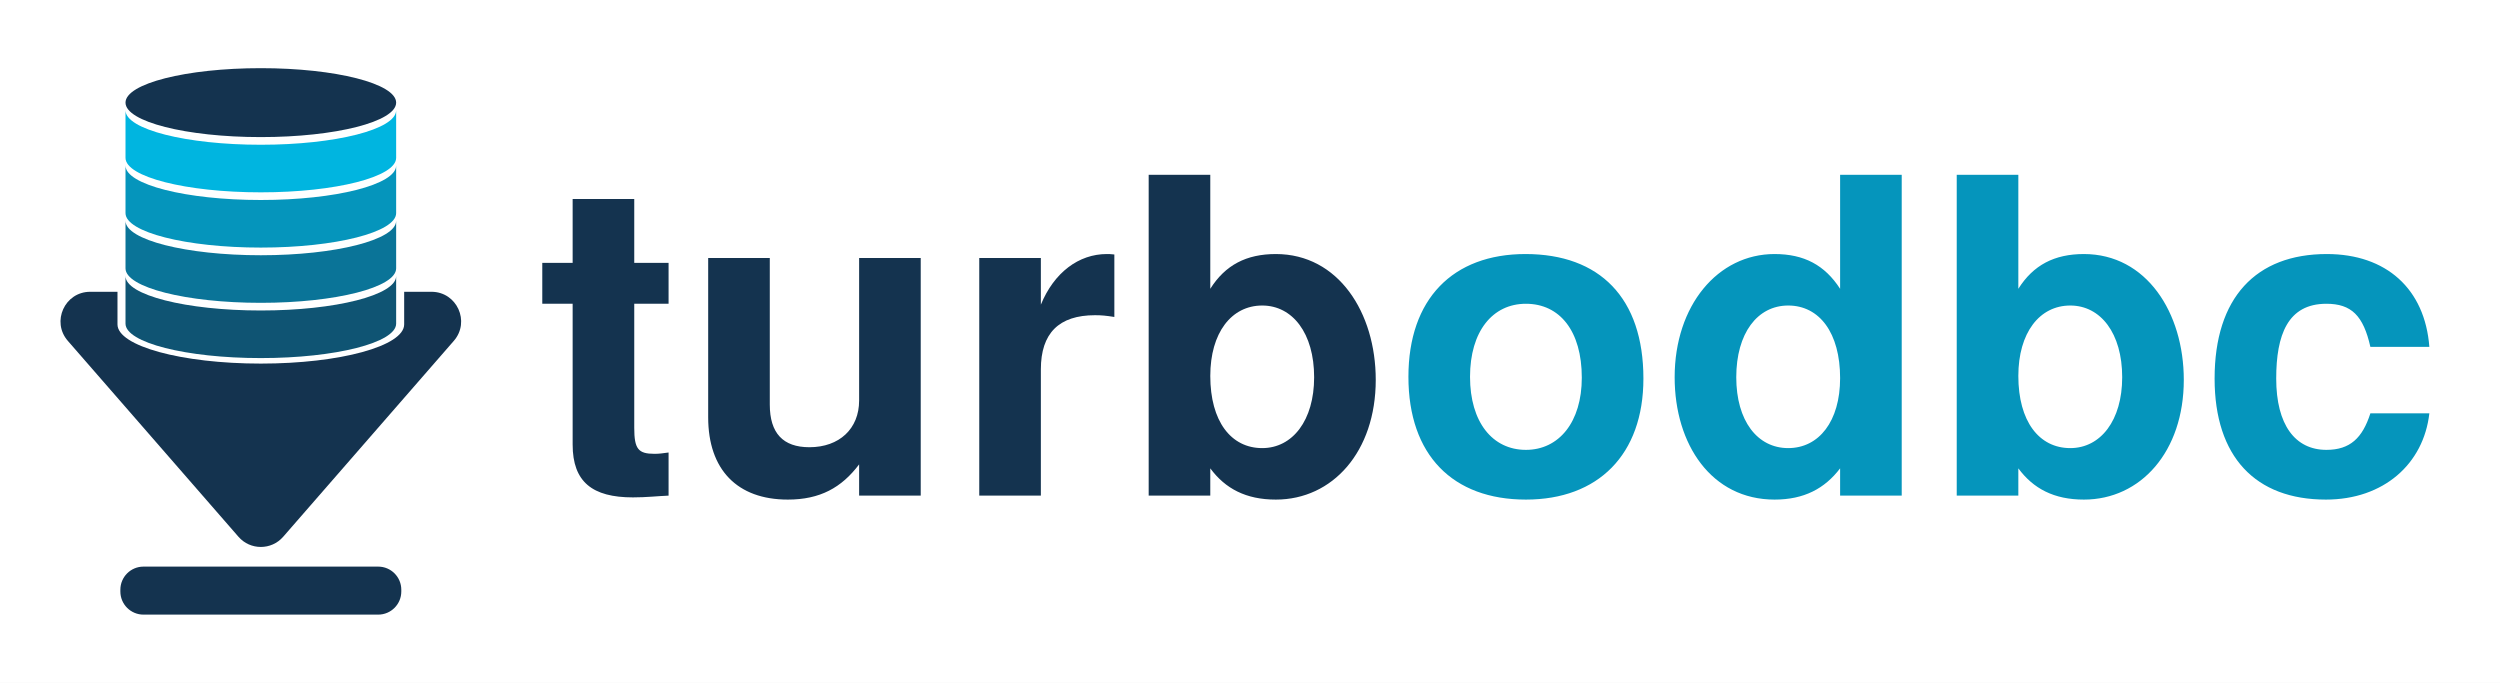
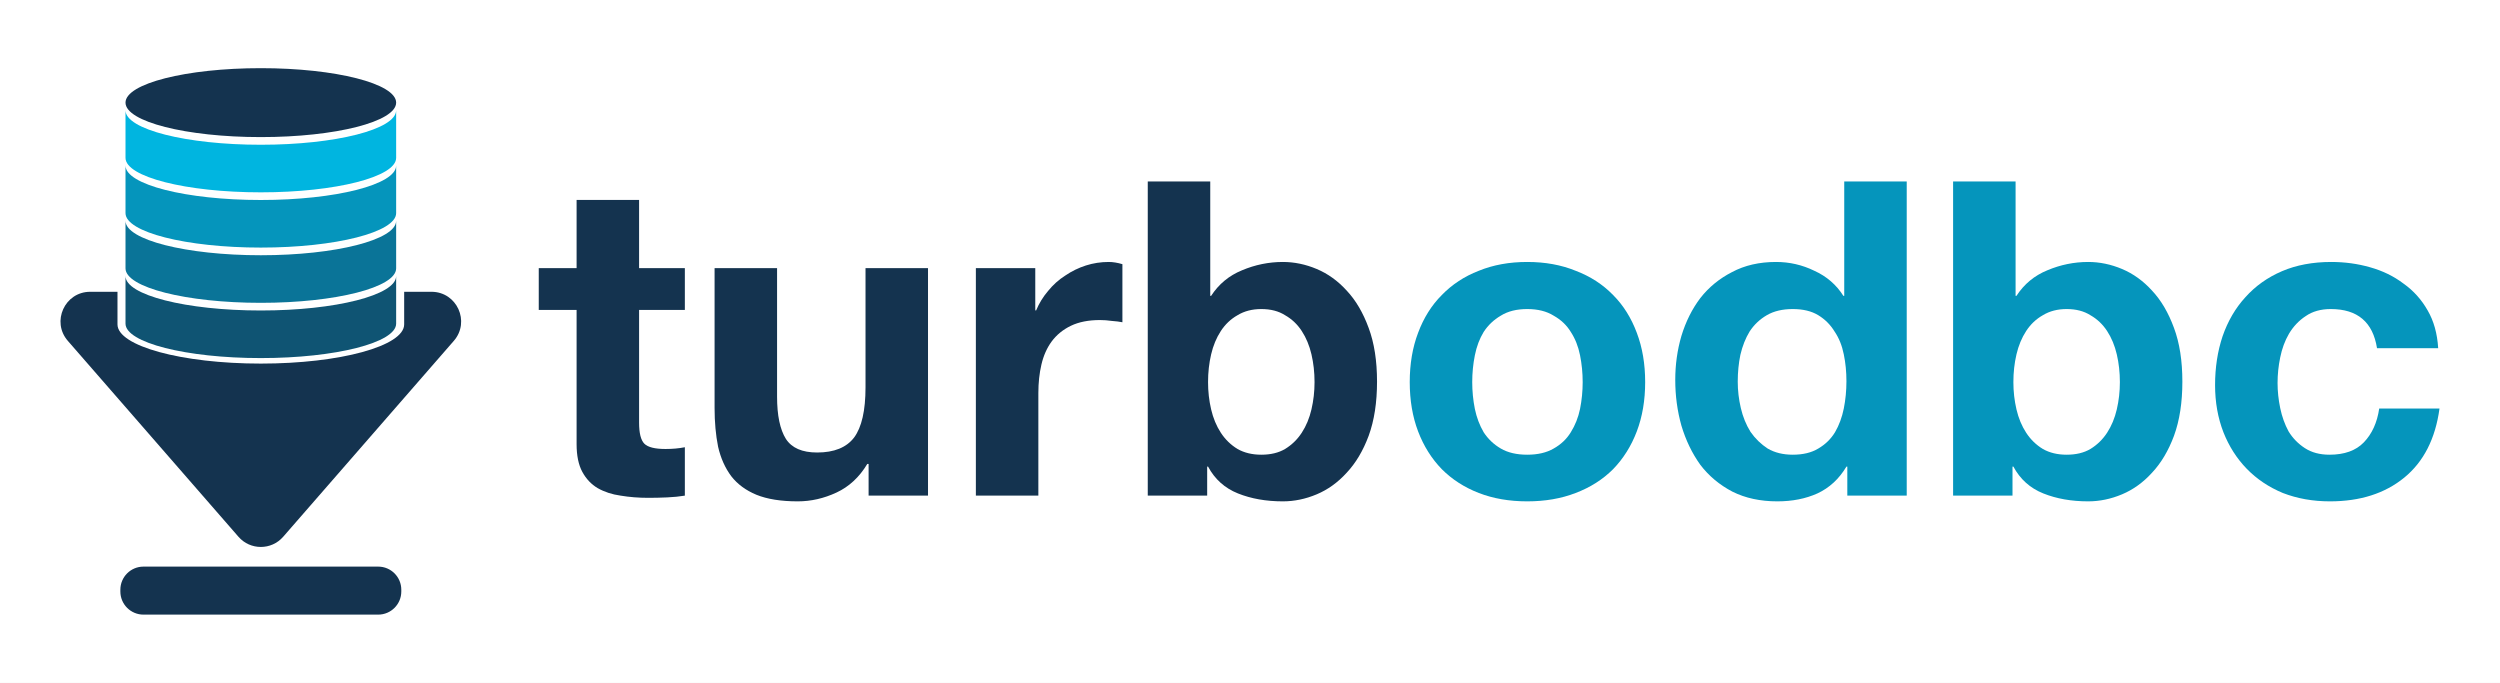
<svg xmlns="http://www.w3.org/2000/svg" xmlns:ns1="http://www.openswatchbook.org/uri/2009/osb" width="200.417mm" height="54.737mm" viewBox="0 0 710.137 193.949" id="svg2" version="1.1">
  <defs id="defs4">
    <marker orient="auto" refY="0" refX="0" id="marker7546" style="overflow:visible">
      <path id="path7548" d="M 0,-7.071 -7.071,0 0,7.071 7.071,0 0,-7.071 Z" style="fill:#0000aa;fill-opacity:1;fill-rule:evenodd;stroke:#000000;stroke-width:1pt;stroke-opacity:1" transform="scale(0.8,0.8)" />
    </marker>
    <marker orient="auto" refY="0" refX="0" id="marker7542" style="overflow:visible">
      <path id="path7544" d="M -5,-5 -5,5 5,5 5,-5 -5,-5 Z" style="fill:#0000aa;fill-opacity:1;fill-rule:evenodd;stroke:#000000;stroke-width:1pt;stroke-opacity:1" transform="scale(0.2,0.2)" />
    </marker>
    <marker orient="auto" refY="0" refX="0" id="marker7538" style="overflow:visible">
      <path id="path7540" d="M -5,-5 -5,5 5,5 5,-5 -5,-5 Z" style="fill:#0000aa;fill-opacity:1;fill-rule:evenodd;stroke:#000000;stroke-width:1pt;stroke-opacity:1" transform="scale(0.4,0.4)" />
    </marker>
    <marker orient="auto" refY="0" refX="0" id="marker7534" style="overflow:visible">
      <path id="path7536" d="M -5,-5 -5,5 5,5 5,-5 -5,-5 Z" style="fill:#0000aa;fill-opacity:1;fill-rule:evenodd;stroke:#000000;stroke-width:1pt;stroke-opacity:1" transform="scale(0.8,0.8)" />
    </marker>
    <marker orient="auto" refY="0" refX="0" id="marker7530" style="overflow:visible">
      <path id="path7532" d="m -2.5,-1 c 0,2.76 -2.24,5 -5,5 -2.76,0 -5,-2.24 -5,-5 0,-2.76 2.24,-5 5,-5 2.76,0 5,2.24 5,5 z" style="fill:#0000aa;fill-opacity:1;fill-rule:evenodd;stroke:#000000;stroke-width:1pt;stroke-opacity:1" transform="matrix(0.2,0,0,0.2,1.48,0.2)" />
    </marker>
    <marker orient="auto" refY="0" refX="0" id="marker7526" style="overflow:visible">
      <path id="path7528" d="m -2.5,-1 c 0,2.76 -2.24,5 -5,5 -2.76,0 -5,-2.24 -5,-5 0,-2.76 2.24,-5 5,-5 2.76,0 5,2.24 5,5 z" style="fill:#0000aa;fill-opacity:1;fill-rule:evenodd;stroke:#000000;stroke-width:1pt;stroke-opacity:1" transform="matrix(0.4,0,0,0.4,2.96,0.4)" />
    </marker>
    <marker orient="auto" refY="0" refX="0" id="marker7522" style="overflow:visible">
      <path id="path7524" d="m -2.5,-1 c 0,2.76 -2.24,5 -5,5 -2.76,0 -5,-2.24 -5,-5 0,-2.76 2.24,-5 5,-5 2.76,0 5,2.24 5,5 z" style="fill:#0000aa;fill-opacity:1;fill-rule:evenodd;stroke:#000000;stroke-width:1pt;stroke-opacity:1" transform="matrix(0.8,0,0,0.8,5.92,0.8)" />
    </marker>
    <marker style="overflow:visible" id="marker7512" refX="0" refY="0" orient="auto">
      <g id="g7514" style="fill:#0000aa;fill-opacity:1;stroke:#000000;stroke-opacity:1">
        <path style="fill:#0000aa;fill-opacity:1;stroke:#000000;stroke-width:1.15;stroke-linecap:square;stroke-opacity:1" d="M 0,0 -2,0" id="path7516" />
        <path style="fill:#0000aa;fill-opacity:1;fill-rule:evenodd;stroke:#000000;stroke-opacity:1" d="M 0,0 -13,4 -9,0 -13,-4 0,0 Z" id="path7518" />
        <path style="fill:#0000aa;fill-opacity:1;stroke:#000000;stroke-width:1;stroke-linecap:square;stroke-opacity:1" d="M 0,-4 0,40" id="path7520" />
      </g>
    </marker>
    <marker style="overflow:visible" id="marker7502" refX="0" refY="0" orient="auto">
      <g id="g7504" style="fill:#0000aa;fill-opacity:1;stroke:#000000;stroke-opacity:1">
        <path style="fill:#0000aa;fill-opacity:1;stroke:#000000;stroke-width:1.15;stroke-linecap:square;stroke-opacity:1" d="M 0,0 2,0" id="path7506" />
        <path style="fill:#0000aa;fill-opacity:1;fill-rule:evenodd;stroke:#000000;stroke-opacity:1" d="M 0,0 13,4 9,0 13,-4 0,0 Z" id="path7508" />
        <path style="fill:#0000aa;fill-opacity:1;stroke:#000000;stroke-width:1;stroke-linecap:square;stroke-opacity:1" d="M 0,-4 0,40" id="path7510" />
      </g>
    </marker>
    <marker orient="auto" refY="0" refX="0" id="marker7486" style="overflow:visible">
      <g id="g7488" transform="scale(-1.2,-1.2)" style="fill:#0000aa;fill-opacity:1;stroke:#000000;stroke-opacity:1">
        <path id="path7490" d="M -3.805,-3.959 0.544,0" style="fill:#0000aa;fill-opacity:1;fill-rule:evenodd;stroke:#000000;stroke-width:0.8;stroke-linecap:round;stroke-opacity:1" />
        <path id="path7492" d="M -1.287,-3.959 3.062,0" style="fill:#0000aa;fill-opacity:1;fill-rule:evenodd;stroke:#000000;stroke-width:0.8;stroke-linecap:round;stroke-opacity:1" />
        <path id="path7494" d="M 1.305,-3.959 5.654,0" style="fill:#0000aa;fill-opacity:1;fill-rule:evenodd;stroke:#000000;stroke-width:0.8;stroke-linecap:round;stroke-opacity:1" />
        <path id="path7496" d="M -3.805,4.178 0.544,0.22" style="fill:#0000aa;fill-opacity:1;fill-rule:evenodd;stroke:#000000;stroke-width:0.8;stroke-linecap:round;stroke-opacity:1" />
        <path id="path7498" d="M -1.287,4.178 3.062,0.22" style="fill:#0000aa;fill-opacity:1;fill-rule:evenodd;stroke:#000000;stroke-width:0.8;stroke-linecap:round;stroke-opacity:1" />
        <path id="path7500" d="M 1.305,4.178 5.654,0.22" style="fill:#0000aa;fill-opacity:1;fill-rule:evenodd;stroke:#000000;stroke-width:0.8;stroke-linecap:round;stroke-opacity:1" />
      </g>
    </marker>
    <marker orient="auto" refY="0" refX="0" id="marker7482" style="overflow:visible">
      <path id="path7484" style="fill:#0000aa;fill-opacity:1;fill-rule:evenodd;stroke:#000000;stroke-width:0.625;stroke-linejoin:round;stroke-opacity:1" d="M 8.719,4.034 -2.207,0.016 8.719,-4.002 c -1.745,2.372 -1.735,5.617 -6e-7,8.035 z" transform="matrix(-0.3,0,0,-0.3,0.69,0)" />
    </marker>
    <marker orient="auto" refY="0" refX="0" id="marker7478" style="overflow:visible">
      <path id="path7480" style="fill:#0000aa;fill-opacity:1;fill-rule:evenodd;stroke:#000000;stroke-width:0.625;stroke-linejoin:round;stroke-opacity:1" d="M 8.719,4.034 -2.207,0.016 8.719,-4.002 c -1.745,2.372 -1.735,5.617 -6e-7,8.035 z" transform="matrix(0.3,0,0,0.3,-0.69,0)" />
    </marker>
    <marker orient="auto" refY="0" refX="0" id="marker7474" style="overflow:visible">
      <path id="path7476" style="fill:#0000aa;fill-opacity:1;fill-rule:evenodd;stroke:#000000;stroke-width:0.625;stroke-linejoin:round;stroke-opacity:1" d="M 8.719,4.034 -2.207,0.016 8.719,-4.002 c -1.745,2.372 -1.735,5.617 -6e-7,8.035 z" transform="scale(-0.6,-0.6)" />
    </marker>
    <marker orient="auto" refY="0" refX="0" id="marker7470" style="overflow:visible">
      <path id="path7472" style="fill:#0000aa;fill-opacity:1;fill-rule:evenodd;stroke:#000000;stroke-width:0.625;stroke-linejoin:round;stroke-opacity:1" d="M 8.719,4.034 -2.207,0.016 8.719,-4.002 c -1.745,2.372 -1.735,5.617 -6e-7,8.035 z" transform="scale(0.6,0.6)" />
    </marker>
    <marker orient="auto" refY="0" refX="0" id="marker7466" style="overflow:visible">
      <path id="path7468" style="fill:#0000aa;fill-opacity:1;fill-rule:evenodd;stroke:#000000;stroke-width:0.625;stroke-linejoin:round;stroke-opacity:1" d="M 8.719,4.034 -2.207,0.016 8.719,-4.002 c -1.745,2.372 -1.735,5.617 -6e-7,8.035 z" transform="matrix(-1.1,0,0,-1.1,-1.1,0)" />
    </marker>
    <marker orient="auto" refY="0" refX="0" id="marker7462" style="overflow:visible">
      <path id="path7464" style="fill:#0000aa;fill-opacity:1;fill-rule:evenodd;stroke:#000000;stroke-width:0.625;stroke-linejoin:round;stroke-opacity:1" d="M 8.719,4.034 -2.207,0.016 8.719,-4.002 c -1.745,2.372 -1.735,5.617 -6e-7,8.035 z" transform="matrix(1.1,0,0,1.1,1.1,0)" />
    </marker>
    <marker orient="auto" refY="0" refX="0" id="marker7458" style="overflow:visible">
      <path id="path7460" d="M 0,0 5,-5 -12.5,0 5,5 0,0 Z" style="fill:#0000aa;fill-opacity:1;fill-rule:evenodd;stroke:#000000;stroke-width:1pt;stroke-opacity:1" transform="matrix(-0.2,0,0,-0.2,-1.2,0)" />
    </marker>
    <marker orient="auto" refY="0" refX="0" id="marker7454" style="overflow:visible">
      <path id="path7456" d="M 0,0 5,-5 -12.5,0 5,5 0,0 Z" style="fill:#0000aa;fill-opacity:1;fill-rule:evenodd;stroke:#000000;stroke-width:1pt;stroke-opacity:1" transform="matrix(0.2,0,0,0.2,1.2,0)" />
    </marker>
    <marker orient="auto" refY="0" refX="0" id="marker7450" style="overflow:visible">
      <path id="path7452" d="M 0,0 5,-5 -12.5,0 5,5 0,0 Z" style="fill:#0000aa;fill-opacity:1;fill-rule:evenodd;stroke:#000000;stroke-width:1pt;stroke-opacity:1" transform="matrix(-0.4,0,0,-0.4,-4,0)" />
    </marker>
    <marker orient="auto" refY="0" refX="0" id="marker7446" style="overflow:visible">
      <path id="path7448" d="M 0,0 5,-5 -12.5,0 5,5 0,0 Z" style="fill:#0000aa;fill-opacity:1;fill-rule:evenodd;stroke:#000000;stroke-width:1pt;stroke-opacity:1" transform="matrix(0.4,0,0,0.4,4,0)" />
    </marker>
    <marker orient="auto" refY="0" refX="0" id="marker7442" style="overflow:visible">
      <path id="path7444" d="M 0,0 5,-5 -12.5,0 5,5 0,0 Z" style="fill:#0000aa;fill-opacity:1;fill-rule:evenodd;stroke:#000000;stroke-width:1pt;stroke-opacity:1" transform="matrix(-0.8,0,0,-0.8,-10,0)" />
    </marker>
    <marker orient="auto" refY="0" refX="0" id="marker7438" style="overflow:visible">
      <path id="path7440" d="M 0,0 5,-5 -12.5,0 5,5 0,0 Z" style="fill:#0000aa;fill-opacity:1;fill-rule:evenodd;stroke:#000000;stroke-width:1pt;stroke-opacity:1" transform="matrix(0.8,0,0,0.8,10,0)" />
    </marker>
    <marker orient="auto" refY="0" refX="0" id="marker7068" style="overflow:visible">
      <path id="path7070" style="fill:#2a7fff;fill-opacity:1;fill-rule:evenodd;stroke:#000000;stroke-width:0.625;stroke-linejoin:round;stroke-opacity:1" d="M 8.719,4.034 -2.207,0.016 8.719,-4.002 c -1.745,2.372 -1.735,5.617 -6e-7,8.035 z" transform="scale(-0.6,-0.6)" />
    </marker>
    <marker orient="auto" refY="0" refX="0" id="marker7064" style="overflow:visible">
      <path id="path7066" style="fill-rule:evenodd;stroke-width:0.625;stroke-linejoin:round" d="M 8.719,4.034 -2.207,0.016 8.719,-4.002 c -1.745,2.372 -1.735,5.617 -6e-7,8.035 z" transform="scale(0.6,0.6)" />
    </marker>
    <marker orient="auto" refY="0" refX="0" id="marker7060" style="overflow:visible">
      <path id="path7062" style="fill-rule:evenodd;stroke-width:0.625;stroke-linejoin:round" d="M 8.719,4.034 -2.207,0.016 8.719,-4.002 c -1.745,2.372 -1.735,5.617 -6e-7,8.035 z" transform="matrix(-1.1,0,0,-1.1,-1.1,0)" />
    </marker>
    <marker orient="auto" refY="0" refX="0" id="marker7056" style="overflow:visible">
      <path id="path7058" style="fill-rule:evenodd;stroke-width:0.625;stroke-linejoin:round" d="M 8.719,4.034 -2.207,0.016 8.719,-4.002 c -1.745,2.372 -1.735,5.617 -6e-7,8.035 z" transform="matrix(1.1,0,0,1.1,1.1,0)" />
    </marker>
    <marker orient="auto" refY="0" refX="0" id="marker7052" style="overflow:visible">
      <path id="path7054" d="M 0,0 5,-5 -12.5,0 5,5 0,0 Z" style="fill-rule:evenodd;stroke:#000000;stroke-width:1pt" transform="matrix(-0.2,0,0,-0.2,-1.2,0)" />
    </marker>
    <marker orient="auto" refY="0" refX="0" id="marker7048" style="overflow:visible">
      <path id="path7050" d="M 0,0 5,-5 -12.5,0 5,5 0,0 Z" style="fill-rule:evenodd;stroke:#000000;stroke-width:1pt" transform="matrix(0.2,0,0,0.2,1.2,0)" />
    </marker>
    <marker orient="auto" refY="0" refX="0" id="marker7044" style="overflow:visible">
      <path id="path7046" d="M 0,0 5,-5 -12.5,0 5,5 0,0 Z" style="fill-rule:evenodd;stroke:#000000;stroke-width:1pt" transform="matrix(-0.4,0,0,-0.4,-4,0)" />
    </marker>
    <marker orient="auto" refY="0" refX="0" id="marker7040" style="overflow:visible">
      <path id="path7042" d="M 0,0 5,-5 -12.5,0 5,5 0,0 Z" style="fill-rule:evenodd;stroke:#000000;stroke-width:1pt" transform="matrix(0.4,0,0,0.4,4,0)" />
    </marker>
    <marker orient="auto" refY="0" refX="0" id="marker7036" style="overflow:visible">
      <path id="path7038" d="M 0,0 5,-5 -12.5,0 5,5 0,0 Z" style="fill-rule:evenodd;stroke:#000000;stroke-width:1pt" transform="matrix(-0.8,0,0,-0.8,-10,0)" />
    </marker>
    <marker orient="auto" refY="0" refX="0" id="marker7032" style="overflow:visible">
      <path id="path7034" d="M 0,0 5,-5 -12.5,0 5,5 0,0 Z" style="fill-rule:evenodd;stroke:#000000;stroke-width:1pt" transform="matrix(0.8,0,0,0.8,10,0)" />
    </marker>
    <marker orient="auto" refY="0" refX="0" id="marker6722" style="overflow:visible">
      <path id="path6724" style="fill-rule:evenodd;stroke-width:0.625;stroke-linejoin:round" d="M 8.719,4.034 -2.207,0.016 8.719,-4.002 c -1.745,2.372 -1.735,5.617 -6e-7,8.035 z" transform="matrix(-1.1,0,0,-1.1,-1.1,0)" />
    </marker>
    <marker orient="auto" refY="0" refX="0" id="marker6718" style="overflow:visible">
      <path id="path6720" style="fill-rule:evenodd;stroke-width:0.625;stroke-linejoin:round" d="M 8.719,4.034 -2.207,0.016 8.719,-4.002 c -1.745,2.372 -1.735,5.617 -6e-7,8.035 z" transform="matrix(1.1,0,0,1.1,1.1,0)" />
    </marker>
    <marker orient="auto" refY="0" refX="0" id="marker6714" style="overflow:visible">
      <path id="path6716" d="M 0,0 5,-5 -12.5,0 5,5 0,0 Z" style="fill-rule:evenodd;stroke:#000000;stroke-width:1pt" transform="matrix(-0.2,0,0,-0.2,-1.2,0)" />
    </marker>
    <marker orient="auto" refY="0" refX="0" id="marker6710" style="overflow:visible">
      <path id="path6712" d="M 0,0 5,-5 -12.5,0 5,5 0,0 Z" style="fill-rule:evenodd;stroke:#000000;stroke-width:1pt" transform="matrix(0.2,0,0,0.2,1.2,0)" />
    </marker>
    <marker orient="auto" refY="0" refX="0" id="marker6706" style="overflow:visible">
      <path id="path6708" d="M 0,0 5,-5 -12.5,0 5,5 0,0 Z" style="fill-rule:evenodd;stroke:#000000;stroke-width:1pt" transform="matrix(-0.4,0,0,-0.4,-4,0)" />
    </marker>
    <marker orient="auto" refY="0" refX="0" id="marker6702" style="overflow:visible">
      <path id="path6704" d="M 0,0 5,-5 -12.5,0 5,5 0,0 Z" style="fill-rule:evenodd;stroke:#000000;stroke-width:1pt" transform="matrix(0.4,0,0,0.4,4,0)" />
    </marker>
    <marker orient="auto" refY="0" refX="0" id="marker6698" style="overflow:visible">
      <path id="path6700" d="M 0,0 5,-5 -12.5,0 5,5 0,0 Z" style="fill-rule:evenodd;stroke:#000000;stroke-width:1pt" transform="matrix(-0.8,0,0,-0.8,-10,0)" />
    </marker>
    <marker orient="auto" refY="0" refX="0" id="marker6694" style="overflow:visible">
      <path id="path6696" d="M 0,0 5,-5 -12.5,0 5,5 0,0 Z" style="fill-rule:evenodd;stroke:#000000;stroke-width:1pt" transform="matrix(0.8,0,0,0.8,10,0)" />
    </marker>
    <marker orient="auto" refY="0" refX="0" id="DiamondS" style="overflow:visible">
      <path id="path6039" d="M 0,-7.071 -7.071,0 0,7.071 7.071,0 0,-7.071 Z" style="fill-rule:evenodd;stroke:#000000;stroke-width:1pt" transform="scale(0.2,0.2)" />
    </marker>
    <marker orient="auto" refY="0" refX="0" id="DiamondM" style="overflow:visible">
      <path id="path6036" d="M 0,-7.071 -7.071,0 0,7.071 7.071,0 0,-7.071 Z" style="fill-rule:evenodd;stroke:#000000;stroke-width:1pt" transform="scale(0.4,0.4)" />
    </marker>
    <marker orient="auto" refY="0" refX="0" id="DiamondL" style="overflow:visible">
      <path id="path6033" d="M 0,-7.071 -7.071,0 0,7.071 7.071,0 0,-7.071 Z" style="fill-rule:evenodd;stroke:#000000;stroke-width:1pt" transform="scale(0.8,0.8)" />
    </marker>
    <marker orient="auto" refY="0" refX="0" id="SquareS" style="overflow:visible">
      <path id="path6030" d="M -5,-5 -5,5 5,5 5,-5 -5,-5 Z" style="fill-rule:evenodd;stroke:#000000;stroke-width:1pt" transform="scale(0.2,0.2)" />
    </marker>
    <marker orient="auto" refY="0" refX="0" id="SquareM" style="overflow:visible">
      <path id="path6027" d="M -5,-5 -5,5 5,5 5,-5 -5,-5 Z" style="fill-rule:evenodd;stroke:#000000;stroke-width:1pt" transform="scale(0.4,0.4)" />
    </marker>
    <marker orient="auto" refY="0" refX="0" id="SquareL" style="overflow:visible">
      <path id="path6024" d="M -5,-5 -5,5 5,5 5,-5 -5,-5 Z" style="fill-rule:evenodd;stroke:#000000;stroke-width:1pt" transform="scale(0.8,0.8)" />
    </marker>
    <marker orient="auto" refY="0" refX="0" id="DotS" style="overflow:visible">
      <path id="path6021" d="m -2.5,-1 c 0,2.76 -2.24,5 -5,5 -2.76,0 -5,-2.24 -5,-5 0,-2.76 2.24,-5 5,-5 2.76,0 5,2.24 5,5 z" style="fill-rule:evenodd;stroke:#000000;stroke-width:1pt" transform="matrix(0.2,0,0,0.2,1.48,0.2)" />
    </marker>
    <marker orient="auto" refY="0" refX="0" id="DotM" style="overflow:visible">
      <path id="path6018" d="m -2.5,-1 c 0,2.76 -2.24,5 -5,5 -2.76,0 -5,-2.24 -5,-5 0,-2.76 2.24,-5 5,-5 2.76,0 5,2.24 5,5 z" style="fill-rule:evenodd;stroke:#000000;stroke-width:1pt" transform="matrix(0.4,0,0,0.4,2.96,0.4)" />
    </marker>
    <marker orient="auto" refY="0" refX="0" id="DotL" style="overflow:visible">
      <path id="path6015" d="m -2.5,-1 c 0,2.76 -2.24,5 -5,5 -2.76,0 -5,-2.24 -5,-5 0,-2.76 2.24,-5 5,-5 2.76,0 5,2.24 5,5 z" style="fill-rule:evenodd;stroke:#000000;stroke-width:1pt" transform="matrix(0.8,0,0,0.8,5.92,0.8)" />
    </marker>
    <marker style="overflow:visible" id="DistanceEnd" refX="0" refY="0" orient="auto">
      <g id="g2301">
        <path style="fill:none;stroke:#ffffff;stroke-width:1.15;stroke-linecap:square" d="M 0,0 -2,0" id="path2316" />
        <path style="fill:#000000;fill-rule:evenodd;stroke:none" d="M 0,0 -13,4 -9,0 -13,-4 0,0 Z" id="path2312" />
        <path style="fill:none;stroke:#000000;stroke-width:1;stroke-linecap:square" d="M 0,-4 0,40" id="path2314" />
      </g>
    </marker>
    <marker style="overflow:visible" id="DistanceStart" refX="0" refY="0" orient="auto">
      <g id="g2300">
        <path style="fill:none;stroke:#ffffff;stroke-width:1.15;stroke-linecap:square" d="M 0,0 2,0" id="path2306" />
        <path style="fill:#000000;fill-rule:evenodd;stroke:none" d="M 0,0 13,4 9,0 13,-4 0,0 Z" id="path2302" />
        <path style="fill:none;stroke:#000000;stroke-width:1;stroke-linecap:square" d="M 0,-4 0,40" id="path2304" />
      </g>
    </marker>
    <marker orient="auto" refY="0" refX="0" id="Tail" style="overflow:visible">
      <g id="g5990" transform="scale(-1.2,-1.2)">
        <path id="path5992" d="M -3.805,-3.959 0.544,0" style="fill:none;fill-rule:evenodd;stroke:#000000;stroke-width:0.8;stroke-linecap:round" />
        <path id="path5994" d="M -1.287,-3.959 3.062,0" style="fill:none;fill-rule:evenodd;stroke:#000000;stroke-width:0.8;stroke-linecap:round" />
        <path id="path5996" d="M 1.305,-3.959 5.654,0" style="fill:none;fill-rule:evenodd;stroke:#000000;stroke-width:0.8;stroke-linecap:round" />
        <path id="path5998" d="M -3.805,4.178 0.544,0.22" style="fill:none;fill-rule:evenodd;stroke:#000000;stroke-width:0.8;stroke-linecap:round" />
        <path id="path6000" d="M -1.287,4.178 3.062,0.22" style="fill:none;fill-rule:evenodd;stroke:#000000;stroke-width:0.8;stroke-linecap:round" />
        <path id="path6002" d="M 1.305,4.178 5.654,0.22" style="fill:none;fill-rule:evenodd;stroke:#000000;stroke-width:0.8;stroke-linecap:round" />
      </g>
    </marker>
    <marker orient="auto" refY="0" refX="0" id="Arrow2Send" style="overflow:visible">
      <path id="path5987" style="fill-rule:evenodd;stroke-width:0.625;stroke-linejoin:round" d="M 8.719,4.034 -2.207,0.016 8.719,-4.002 c -1.745,2.372 -1.735,5.617 -6e-7,8.035 z" transform="matrix(-0.3,0,0,-0.3,0.69,0)" />
    </marker>
    <marker orient="auto" refY="0" refX="0" id="Arrow2Sstart" style="overflow:visible">
      <path id="path5984" style="fill-rule:evenodd;stroke-width:0.625;stroke-linejoin:round" d="M 8.719,4.034 -2.207,0.016 8.719,-4.002 c -1.745,2.372 -1.735,5.617 -6e-7,8.035 z" transform="matrix(0.3,0,0,0.3,-0.69,0)" />
    </marker>
    <marker orient="auto" refY="0" refX="0" id="Arrow2Mend" style="overflow:visible">
      <path id="path5981" style="fill-rule:evenodd;stroke-width:0.625;stroke-linejoin:round" d="M 8.719,4.034 -2.207,0.016 8.719,-4.002 c -1.745,2.372 -1.735,5.617 -6e-7,8.035 z" transform="scale(-0.6,-0.6)" />
    </marker>
    <marker orient="auto" refY="0" refX="0" id="marker6390" style="overflow:visible">
      <path id="path6392" style="fill-rule:evenodd;stroke-width:0.625;stroke-linejoin:round" d="M 8.719,4.034 -2.207,0.016 8.719,-4.002 c -1.745,2.372 -1.735,5.617 -6e-7,8.035 z" transform="scale(0.6,0.6)" />
    </marker>
    <marker orient="auto" refY="0" refX="0" id="marker6386" style="overflow:visible">
      <path id="path6388" style="fill-rule:evenodd;stroke-width:0.625;stroke-linejoin:round" d="M 8.719,4.034 -2.207,0.016 8.719,-4.002 c -1.745,2.372 -1.735,5.617 -6e-7,8.035 z" transform="matrix(-1.1,0,0,-1.1,-1.1,0)" />
    </marker>
    <marker orient="auto" refY="0" refX="0" id="marker6382" style="overflow:visible">
      <path id="path6384" style="fill-rule:evenodd;stroke-width:0.625;stroke-linejoin:round" d="M 8.719,4.034 -2.207,0.016 8.719,-4.002 c -1.745,2.372 -1.735,5.617 -6e-7,8.035 z" transform="matrix(1.1,0,0,1.1,1.1,0)" />
    </marker>
    <marker orient="auto" refY="0" refX="0" id="marker6378" style="overflow:visible">
      <path id="path6380" d="M 0,0 5,-5 -12.5,0 5,5 0,0 Z" style="fill-rule:evenodd;stroke:#000000;stroke-width:1pt" transform="matrix(-0.2,0,0,-0.2,-1.2,0)" />
    </marker>
    <marker orient="auto" refY="0" refX="0" id="marker6374" style="overflow:visible">
      <path id="path6376" d="M 0,0 5,-5 -12.5,0 5,5 0,0 Z" style="fill-rule:evenodd;stroke:#000000;stroke-width:1pt" transform="matrix(0.2,0,0,0.2,1.2,0)" />
    </marker>
    <marker orient="auto" refY="0" refX="0" id="marker6370" style="overflow:visible">
      <path id="path6372" d="M 0,0 5,-5 -12.5,0 5,5 0,0 Z" style="fill-rule:evenodd;stroke:#000000;stroke-width:1pt" transform="matrix(-0.4,0,0,-0.4,-4,0)" />
    </marker>
    <marker orient="auto" refY="0" refX="0" id="marker6366" style="overflow:visible">
      <path id="path6368" d="M 0,0 5,-5 -12.5,0 5,5 0,0 Z" style="fill-rule:evenodd;stroke:#000000;stroke-width:1pt" transform="matrix(0.4,0,0,0.4,4,0)" />
    </marker>
    <marker orient="auto" refY="0" refX="0" id="marker6362" style="overflow:visible">
      <path id="path6364" d="M 0,0 5,-5 -12.5,0 5,5 0,0 Z" style="fill-rule:evenodd;stroke:#000000;stroke-width:1pt" transform="matrix(-0.8,0,0,-0.8,-10,0)" />
    </marker>
    <marker orient="auto" refY="0" refX="0" id="marker6358" style="overflow:visible">
      <path id="path6360" d="M 0,0 5,-5 -12.5,0 5,5 0,0 Z" style="fill-rule:evenodd;stroke:#000000;stroke-width:1pt" transform="matrix(0.8,0,0,0.8,10,0)" />
    </marker>
    <marker orient="auto" refY="0" refX="0" id="Arrow2Mstart" style="overflow:visible">
      <path id="path5978" style="fill-rule:evenodd;stroke-width:0.625;stroke-linejoin:round" d="M 8.719,4.034 -2.207,0.016 8.719,-4.002 c -1.745,2.372 -1.735,5.617 -6e-7,8.035 z" transform="scale(0.6,0.6)" />
    </marker>
    <marker orient="auto" refY="0" refX="0" id="Arrow2Lend" style="overflow:visible">
      <path id="path5975" style="fill-rule:evenodd;stroke-width:0.625;stroke-linejoin:round" d="M 8.719,4.034 -2.207,0.016 8.719,-4.002 c -1.745,2.372 -1.735,5.617 -6e-7,8.035 z" transform="matrix(-1.1,0,0,-1.1,-1.1,0)" />
    </marker>
    <marker orient="auto" refY="0" refX="0" id="Arrow2Lstart" style="overflow:visible">
      <path id="path5972" style="fill-rule:evenodd;stroke-width:0.625;stroke-linejoin:round" d="M 8.719,4.034 -2.207,0.016 8.719,-4.002 c -1.745,2.372 -1.735,5.617 -6e-7,8.035 z" transform="matrix(1.1,0,0,1.1,1.1,0)" />
    </marker>
    <marker orient="auto" refY="0" refX="0" id="Arrow1Send" style="overflow:visible">
      <path id="path5969" d="M 0,0 5,-5 -12.5,0 5,5 0,0 Z" style="fill-rule:evenodd;stroke:#000000;stroke-width:1pt" transform="matrix(-0.2,0,0,-0.2,-1.2,0)" />
    </marker>
    <marker orient="auto" refY="0" refX="0" id="Arrow1Sstart" style="overflow:visible">
      <path id="path5966" d="M 0,0 5,-5 -12.5,0 5,5 0,0 Z" style="fill-rule:evenodd;stroke:#000000;stroke-width:1pt" transform="matrix(0.2,0,0,0.2,1.2,0)" />
    </marker>
    <marker orient="auto" refY="0" refX="0" id="Arrow1Mend" style="overflow:visible">
      <path id="path5963" d="M 0,0 5,-5 -12.5,0 5,5 0,0 Z" style="fill-rule:evenodd;stroke:#000000;stroke-width:1pt" transform="matrix(-0.4,0,0,-0.4,-4,0)" />
    </marker>
    <marker orient="auto" refY="0" refX="0" id="Arrow1Mstart" style="overflow:visible">
      <path id="path5960" d="M 0,0 5,-5 -12.5,0 5,5 0,0 Z" style="fill-rule:evenodd;stroke:#000000;stroke-width:1pt" transform="matrix(0.4,0,0,0.4,4,0)" />
    </marker>
    <marker orient="auto" refY="0" refX="0" id="marker6262" style="overflow:visible">
      <path id="path6264" d="M 0,0 5,-5 -12.5,0 5,5 0,0 Z" style="fill-rule:evenodd;stroke:#000000;stroke-width:1pt" transform="matrix(-0.8,0,0,-0.8,-10,0)" />
    </marker>
    <marker orient="auto" refY="0" refX="0" id="marker6258" style="overflow:visible">
      <path id="path6260" d="M 0,0 5,-5 -12.5,0 5,5 0,0 Z" style="fill-rule:evenodd;stroke:#000000;stroke-width:1pt" transform="matrix(0.8,0,0,0.8,10,0)" />
    </marker>
    <marker orient="auto" refY="0" refX="0" id="marker6230" style="overflow:visible">
      <path id="path6232" d="M 0,0 5,-5 -12.5,0 5,5 0,0 Z" style="fill-rule:evenodd;stroke:#000000;stroke-width:1pt" transform="matrix(-0.8,0,0,-0.8,-10,0)" />
    </marker>
    <marker orient="auto" refY="0" refX="0" id="marker6226" style="overflow:visible">
      <path id="path6228" d="M 0,0 5,-5 -12.5,0 5,5 0,0 Z" style="fill-rule:evenodd;stroke:#000000;stroke-width:1pt" transform="matrix(0.8,0,0,0.8,10,0)" />
    </marker>
    <marker orient="auto" refY="0" refX="0" id="Arrow1Lend" style="overflow:visible">
      <path id="path5957" d="M 0,0 5,-5 -12.5,0 5,5 0,0 Z" style="fill-rule:evenodd;stroke:#000000;stroke-width:1pt" transform="matrix(-0.8,0,0,-0.8,-10,0)" />
    </marker>
    <marker orient="auto" refY="0" refX="0" id="Arrow1Lstart" style="overflow:visible">
      <path id="path5954" d="M 0,0 5,-5 -12.5,0 5,5 0,0 Z" style="fill-rule:evenodd;stroke:#000000;stroke-width:1pt" transform="matrix(0.8,0,0,0.8,10,0)" />
    </marker>
    <linearGradient id="linearGradient5911" ns1:paint="solid">
      <stop style="stop-color:#0000aa;stop-opacity:1;" offset="0" id="stop5913" />
    </linearGradient>
  </defs>
  <g id="layer1" transform="translate(-14.47945,-30.57527)">
    <g id="g21091">
      <rect ry="0" y="30.575" x="14.479" height="193.949" width="710.137" id="rect21089" style="opacity:1;fill:#ffffff;fill-opacity:1;stroke:none;stroke-width:15;stroke-linecap:round;stroke-linejoin:round;stroke-miterlimit:4;stroke-dasharray:none;stroke-dashoffset:0;stroke-opacity:1" />
      <g transform="translate(-1781.909,-909.1373)" id="g20540">
        <g id="g20453">
          <path style="color:#000000;font-style:normal;font-variant:normal;font-weight:normal;font-stretch:normal;font-size:medium;line-height:normal;font-family:sans-serif;text-indent:0;text-align:start;text-decoration:none;text-decoration-line:none;text-decoration-style:solid;text-decoration-color:#000000;letter-spacing:normal;word-spacing:normal;text-transform:none;direction:ltr;block-progression:tb;writing-mode:lr-tb;baseline-shift:baseline;text-anchor:start;white-space:normal;clip-rule:nonzero;display:inline;overflow:visible;visibility:visible;opacity:1;isolation:auto;mix-blend-mode:normal;color-interpolation:sRGB;color-interpolation-filters:linearRGB;solid-color:#000000;solid-opacity:1;fill:#14334f;fill-opacity:1;fill-rule:nonzero;stroke:none;stroke-width:2;stroke-linecap:butt;stroke-linejoin:round;stroke-miterlimit:4;stroke-dasharray:none;stroke-dashoffset:0;stroke-opacity:1;color-rendering:auto;image-rendering:auto;shape-rendering:auto;text-rendering:auto;enable-background:accumulate" d="m 1822.005,1022.596 c -7.221,5e-4 -11.088,8.498 -6.346,13.943 l 24.238,27.824 24.236,27.826 c 3.354,3.85 9.337,3.85 12.691,0 l 24.236,-27.826 24.236,-27.824 c 4.743,-5.446 0.875,-13.943 -6.346,-13.943 l -7.756,0 0,9.266 c 0,6.148 -18.23,11.131 -40.717,11.131 -22.487,0 -40.717,-4.983 -40.717,-11.131 l 0,-9.266 z" id="path20361" />
          <ellipse style="fill:#14334f;fill-opacity:1;stroke:none;stroke-width:2;stroke-miterlimit:4;stroke-dasharray:none;stroke-opacity:1" id="ellipse20363" cx="1870.478" cy="-968.865" rx="38.438" ry="9.789" transform="scale(1,-1)" />
          <path id="path20365" style="fill:#00b5e0;fill-opacity:1;stroke:none;stroke-width:2;stroke-linejoin:round;stroke-miterlimit:4;stroke-dasharray:none;stroke-opacity:1" d="m 1908.916,971.041 c 0,5.406 -17.209,9.789 -38.438,9.789 -21.229,0 -38.438,-4.383 -38.438,-9.789 l 0,13.516 c 0,5.406 17.209,9.789 38.438,9.789 21.229,0 38.438,-4.383 38.438,-9.789 z" />
          <rect style="fill:#14334f;fill-opacity:1;stroke:none;stroke-width:2;stroke-linejoin:round;stroke-miterlimit:4;stroke-dasharray:none;stroke-opacity:1" id="rect20367" width="79.802" height="13.637" x="1830.578" y="1100.661" ry="6.566" />
          <path d="m 1908.916,986.734 c 0,5.406 -17.209,9.789 -38.438,9.789 -21.229,0 -38.438,-4.383 -38.438,-9.789 l 0,13.517 c 0,5.406 17.209,9.789 38.438,9.789 21.229,0 38.438,-4.383 38.438,-9.789 z" style="fill:#0595bc;fill-opacity:1;stroke:none;stroke-width:2;stroke-linejoin:round;stroke-miterlimit:4;stroke-dasharray:none;stroke-opacity:1" id="path20369" />
          <path id="path20371" style="fill:#0a7498;fill-opacity:1;stroke:none;stroke-width:2;stroke-linejoin:round;stroke-miterlimit:4;stroke-dasharray:none;stroke-opacity:1" d="m 1908.916,1002.427 c 0,5.406 -17.209,9.789 -38.438,9.789 -21.229,0 -38.438,-4.383 -38.438,-9.789 l 0,13.517 c 0,5.406 17.209,9.789 38.438,9.789 21.229,0 38.438,-4.383 38.438,-9.789 z" />
          <path d="m 1908.916,1018.12 c 0,5.406 -17.209,9.789 -38.438,9.789 -21.229,0 -38.438,-4.383 -38.438,-9.789 l 0,13.517 c 0,5.406 17.209,9.789 38.438,9.789 21.229,0 38.438,-4.383 38.438,-9.789 z" style="fill:#0f5473;fill-opacity:1;stroke:none;stroke-width:2;stroke-linejoin:round;stroke-miterlimit:4;stroke-dasharray:none;stroke-opacity:1" id="path20373" />
        </g>
        <g id="g20534" transform="translate(0,5.119318)">
-           <text id="text20462" y="1075.38" x="1948.674" style="font-style:normal;font-weight:normal;font-size:40px;line-height:125%;font-family:sans-serif;letter-spacing:0px;word-spacing:0px;fill:#14334f;fill-opacity:1;stroke:none;stroke-width:1px;stroke-linecap:butt;stroke-linejoin:miter;stroke-opacity:1" xml:space="preserve">
-             <tspan style="font-style:normal;font-variant:normal;font-weight:bold;font-stretch:normal;font-size:125px;font-family:'Helvetica Neue';-inkscape-font-specification:'Helvetica Neue Bold';fill:#14334f;fill-opacity:1" y="1075.38" x="1948.674" id="tspan20464">turb</tspan>
-           </text>
-           <text xml:space="preserve" style="font-style:normal;font-weight:normal;font-size:40px;line-height:125%;font-family:sans-serif;letter-spacing:0px;word-spacing:0px;fill:#0595bc;fill-opacity:1;stroke:none;stroke-width:1px;stroke-linecap:butt;stroke-linejoin:miter;stroke-opacity:1" x="2192.081" y="1075.38" id="text20466">
-             <tspan id="tspan20468" x="2192.081" y="1075.38" style="font-style:normal;font-variant:normal;font-weight:bold;font-stretch:normal;font-size:125px;font-family:'Helvetica Neue';-inkscape-font-specification:'Helvetica Neue Bold';fill:#0595bc;fill-opacity:1">odbc</tspan>
-           </text>
+           <g style="font-style:normal;font-weight:normal;font-size:40px;line-height:125%;font-family:sans-serif;letter-spacing:0px;word-spacing:0px;fill:#14334f;fill-opacity:1;stroke:none;stroke-width:1px;stroke-linecap:butt;stroke-linejoin:miter;stroke-opacity:1" id="text20462">
+             <path d="m 1977.924,1010.755 0,-19.375 -17.75,0 0,19.375 -10.75,0 0,11.875 10.75,0 0,38.125 q 0,4.875 1.625,7.875 1.625,3 4.375,4.625 2.875,1.625 6.5,2.125 3.75,0.625 7.875,0.625 2.625,0 5.375,-0.125 2.75,-0.125 5,-0.5 l 0,-13.75 q -1.25,0.25 -2.625,0.375 -1.375,0.125 -2.875,0.125 -4.5,0 -6,-1.5 -1.5,-1.5 -1.5,-6 l 0,-32 13,0 0,-11.875 -13,0 z" style="font-style:normal;font-variant:normal;font-weight:bold;font-stretch:normal;font-size:125px;font-family:'Helvetica Neue';-inkscape-font-specification:'Helvetica Neue Bold';fill:#14334f;fill-opacity:1" id="path4990" />
+             <path d="m 2059.994,1075.38 0,-64.625 -17.75,0 0,33.875 q 0,9.875 -3.25,14.25 -3.25,4.25 -10.5,4.25 -6.375,0 -8.875,-3.875 -2.5,-4 -2.5,-12 l 0,-36.5 -17.75,0 0,39.75 q 0,6 1,11 1.125,4.875 3.75,8.375 2.625,3.375 7.125,5.25 4.625,1.875 11.75,1.875 5.625,0 11,-2.5 5.375,-2.5 8.75,-8.125 l 0.375,0 0,9 16.875,0 z" style="font-style:normal;font-variant:normal;font-weight:bold;font-stretch:normal;font-size:125px;font-family:'Helvetica Neue';-inkscape-font-specification:'Helvetica Neue Bold';fill:#14334f;fill-opacity:1" id="path4992" />
+             <path d="m 2073.588,1010.755 0,64.625 17.75,0 0,-29.125 q 0,-4.375 0.875,-8.125 0.875,-3.75 2.875,-6.5 2.125,-2.875 5.5,-4.5 3.375,-1.625 8.25,-1.625 1.625,0 3.375,0.25 1.75,0.125 3,0.375 l 0,-16.5 q -2.125,-0.625 -3.875,-0.625 -3.375,0 -6.5,1 -3.125,1 -5.875,2.875 -2.75,1.75 -4.875,4.375 -2.125,2.5 -3.375,5.5 l -0.25,0 0,-12 -16.875,0 z" style="font-style:normal;font-variant:normal;font-weight:bold;font-stretch:normal;font-size:125px;font-family:'Helvetica Neue';-inkscape-font-specification:'Helvetica Neue Bold';fill:#14334f;fill-opacity:1" id="path4994" />
+             <path d="m 2169.791,1043.13 q 0,4 -0.875,7.75 -0.875,3.75 -2.75,6.625 -1.875,2.875 -4.75,4.625 -2.75,1.625 -6.75,1.625 -3.875,0 -6.75,-1.625 -2.875,-1.75 -4.75,-4.625 -1.875,-2.875 -2.75,-6.625 -0.875,-3.75 -0.875,-7.75 0,-4.125 0.875,-7.875 0.875,-3.75 2.75,-6.625 1.875,-2.875 4.75,-4.5 2.875,-1.75 6.75,-1.75 4,0 6.75,1.75 2.875,1.625 4.75,4.5 1.875,2.875 2.75,6.625 0.875,3.75 0.875,7.875 z m -47.375,-57 0,89.25 16.875,0 0,-8.25 0.25,0 q 2.875,5.375 8.5,7.625 5.625,2.25 12.75,2.25 4.875,0 9.625,-2 4.75,-2 8.5,-6.125 3.875,-4.125 6.25,-10.5 2.375,-6.5 2.375,-15.375 0,-8.875 -2.375,-15.25 -2.375,-6.5 -6.25,-10.625 -3.75,-4.125 -8.5,-6.125 -4.75,-2 -9.625,-2 -6,0 -11.625,2.375 -5.5,2.25 -8.75,7.25 l -0.25,0 0,-32.5 -17.75,0 z" style="font-style:normal;font-variant:normal;font-weight:bold;font-stretch:normal;font-size:125px;font-family:'Helvetica Neue';-inkscape-font-specification:'Helvetica Neue Bold';fill:#14334f;fill-opacity:1" id="path4996" />
+           </g>
+           <g style="font-style:normal;font-weight:normal;font-size:40px;line-height:125%;font-family:sans-serif;letter-spacing:0px;word-spacing:0px;fill:#0595bc;fill-opacity:1;stroke:none;stroke-width:1px;stroke-linecap:butt;stroke-linejoin:miter;stroke-opacity:1" id="text20466">
+             <path d="m 2214.581,1043.13 q 0,-3.875 0.75,-7.625 0.75,-3.75 2.5,-6.625 1.875,-2.875 4.875,-4.625 3,-1.875 7.5,-1.875 4.5,0 7.5,1.875 3.125,1.75 4.875,4.625 1.875,2.875 2.625,6.625 0.75,3.75 0.75,7.625 0,3.875 -0.75,7.625 -0.75,3.625 -2.625,6.625 -1.75,2.875 -4.875,4.625 -3,1.75 -7.5,1.75 -4.5,0 -7.5,-1.75 -3,-1.75 -4.875,-4.625 -1.75,-3 -2.5,-6.625 -0.75,-3.75 -0.75,-7.625 z m -17.75,0 q 0,7.75 2.375,14 2.375,6.25 6.75,10.75 4.375,4.375 10.5,6.75 6.125,2.375 13.75,2.375 7.625,0 13.75,-2.375 6.25,-2.375 10.625,-6.75 4.375,-4.5 6.75,-10.75 2.375,-6.25 2.375,-14 0,-7.75 -2.375,-14 -2.375,-6.375 -6.75,-10.75 -4.375,-4.5 -10.625,-6.875 -6.125,-2.5 -13.75,-2.5 -7.625,0 -13.75,2.5 -6.125,2.375 -10.5,6.875 -4.375,4.375 -6.75,10.75 -2.375,6.25 -2.375,14 z" style="font-style:normal;font-variant:normal;font-weight:bold;font-stretch:normal;font-size:125px;font-family:'Helvetica Neue';-inkscape-font-specification:'Helvetica Neue Bold';fill:#0595bc;fill-opacity:1" id="path4981" />
+             <path d="m 2320.878,1042.88 q 0,4 -0.75,7.75 -0.75,3.75 -2.5,6.75 -1.75,2.875 -4.75,4.625 -2.875,1.75 -7.25,1.75 -4.125,0 -7.125,-1.75 -2.875,-1.875 -4.875,-4.75 -1.875,-3 -2.75,-6.75 -0.875,-3.75 -0.875,-7.5 0,-4 0.75,-7.625 0.875,-3.75 2.625,-6.625 1.875,-2.875 4.875,-4.625 3,-1.75 7.375,-1.75 4.375,0 7.25,1.75 2.875,1.75 4.625,4.625 1.875,2.75 2.625,6.5 0.75,3.625 0.75,7.625 z m 0.25,24.25 0,8.25 16.875,0 0,-89.25 -17.75,0 0,32.5 -0.25,0 q -3,-4.75 -8.25,-7.125 -5.125,-2.5 -10.875,-2.5 -7.125,0 -12.5,2.875 -5.375,2.75 -9,7.375 -3.5,4.625 -5.375,10.75 -1.75,6 -1.75,12.5 0,6.75 1.75,13 1.875,6.25 5.375,11.125 3.625,4.75 9.125,7.625 5.5,2.75 12.75,2.75 6.375,0 11.375,-2.25 5.125,-2.375 8.25,-7.625 l 0.25,0 z" style="font-style:normal;font-variant:normal;font-weight:bold;font-stretch:normal;font-size:125px;font-family:'Helvetica Neue';-inkscape-font-specification:'Helvetica Neue Bold';fill:#0595bc;fill-opacity:1" id="path4983" />
+             <path d="m 2398.55,1043.13 q 0,4 -0.875,7.75 -0.875,3.75 -2.75,6.625 -1.875,2.875 -4.75,4.625 -2.75,1.625 -6.75,1.625 -3.875,0 -6.75,-1.625 -2.875,-1.75 -4.75,-4.625 -1.875,-2.875 -2.75,-6.625 -0.875,-3.75 -0.875,-7.75 0,-4.125 0.875,-7.875 0.875,-3.75 2.75,-6.625 1.875,-2.875 4.75,-4.5 2.875,-1.75 6.75,-1.75 4,0 6.75,1.75 2.875,1.625 4.75,4.5 1.875,2.875 2.75,6.625 0.875,3.75 0.875,7.875 z m -47.375,-57 0,89.25 16.875,0 0,-8.25 0.25,0 q 2.875,5.375 8.5,7.625 5.625,2.25 12.75,2.25 4.875,0 9.625,-2 4.75,-2 8.5,-6.125 3.875,-4.125 6.25,-10.5 2.375,-6.5 2.375,-15.375 0,-8.875 -2.375,-15.25 -2.375,-6.5 -6.25,-10.625 -3.75,-4.125 -8.5,-6.125 -4.75,-2 -9.625,-2 -6,0 -11.625,2.375 -5.5,2.25 -8.75,7.25 l -0.25,0 0,-32.5 -17.75,0 z" style="font-style:normal;font-variant:normal;font-weight:bold;font-stretch:normal;font-size:125px;font-family:'Helvetica Neue';-inkscape-font-specification:'Helvetica Neue Bold';fill:#0595bc;fill-opacity:1" id="path4985" />
+             <path d="m 2471.591,1033.505 17.375,0 q -0.375,-6.25 -3,-10.75 -2.625,-4.625 -6.875,-7.625 -4.125,-3.125 -9.5,-4.625 -5.25,-1.5 -11,-1.5 -7.875,0 -14,2.625 -6.125,2.625 -10.375,7.375 -4.25,4.625 -6.5,11.125 -2.125,6.375 -2.125,13.875 0,7.25 2.375,13.375 2.375,6 6.625,10.375 4.25,4.375 10.25,6.875 6.125,2.375 13.375,2.375 12.875,0 21.125,-6.75 8.25,-6.75 10,-19.625 l -17.125,0 q -0.875,6 -4.375,9.625 -3.375,3.5 -9.75,3.5 -4.125,0 -7,-1.875 -2.875,-1.875 -4.625,-4.75 -1.625,-3 -2.375,-6.625 -0.75,-3.625 -0.75,-7.125 0,-3.625 0.75,-7.25 0.75,-3.75 2.5,-6.75 1.875,-3.125 4.75,-5 2.875,-2 7.125,-2 11.375,0 13.125,11.125 z" style="font-style:normal;font-variant:normal;font-weight:bold;font-stretch:normal;font-size:125px;font-family:'Helvetica Neue';-inkscape-font-specification:'Helvetica Neue Bold';fill:#0595bc;fill-opacity:1" id="path4987" />
+           </g>
        </g>
      </g>
    </g>
  </g>
</svg>
